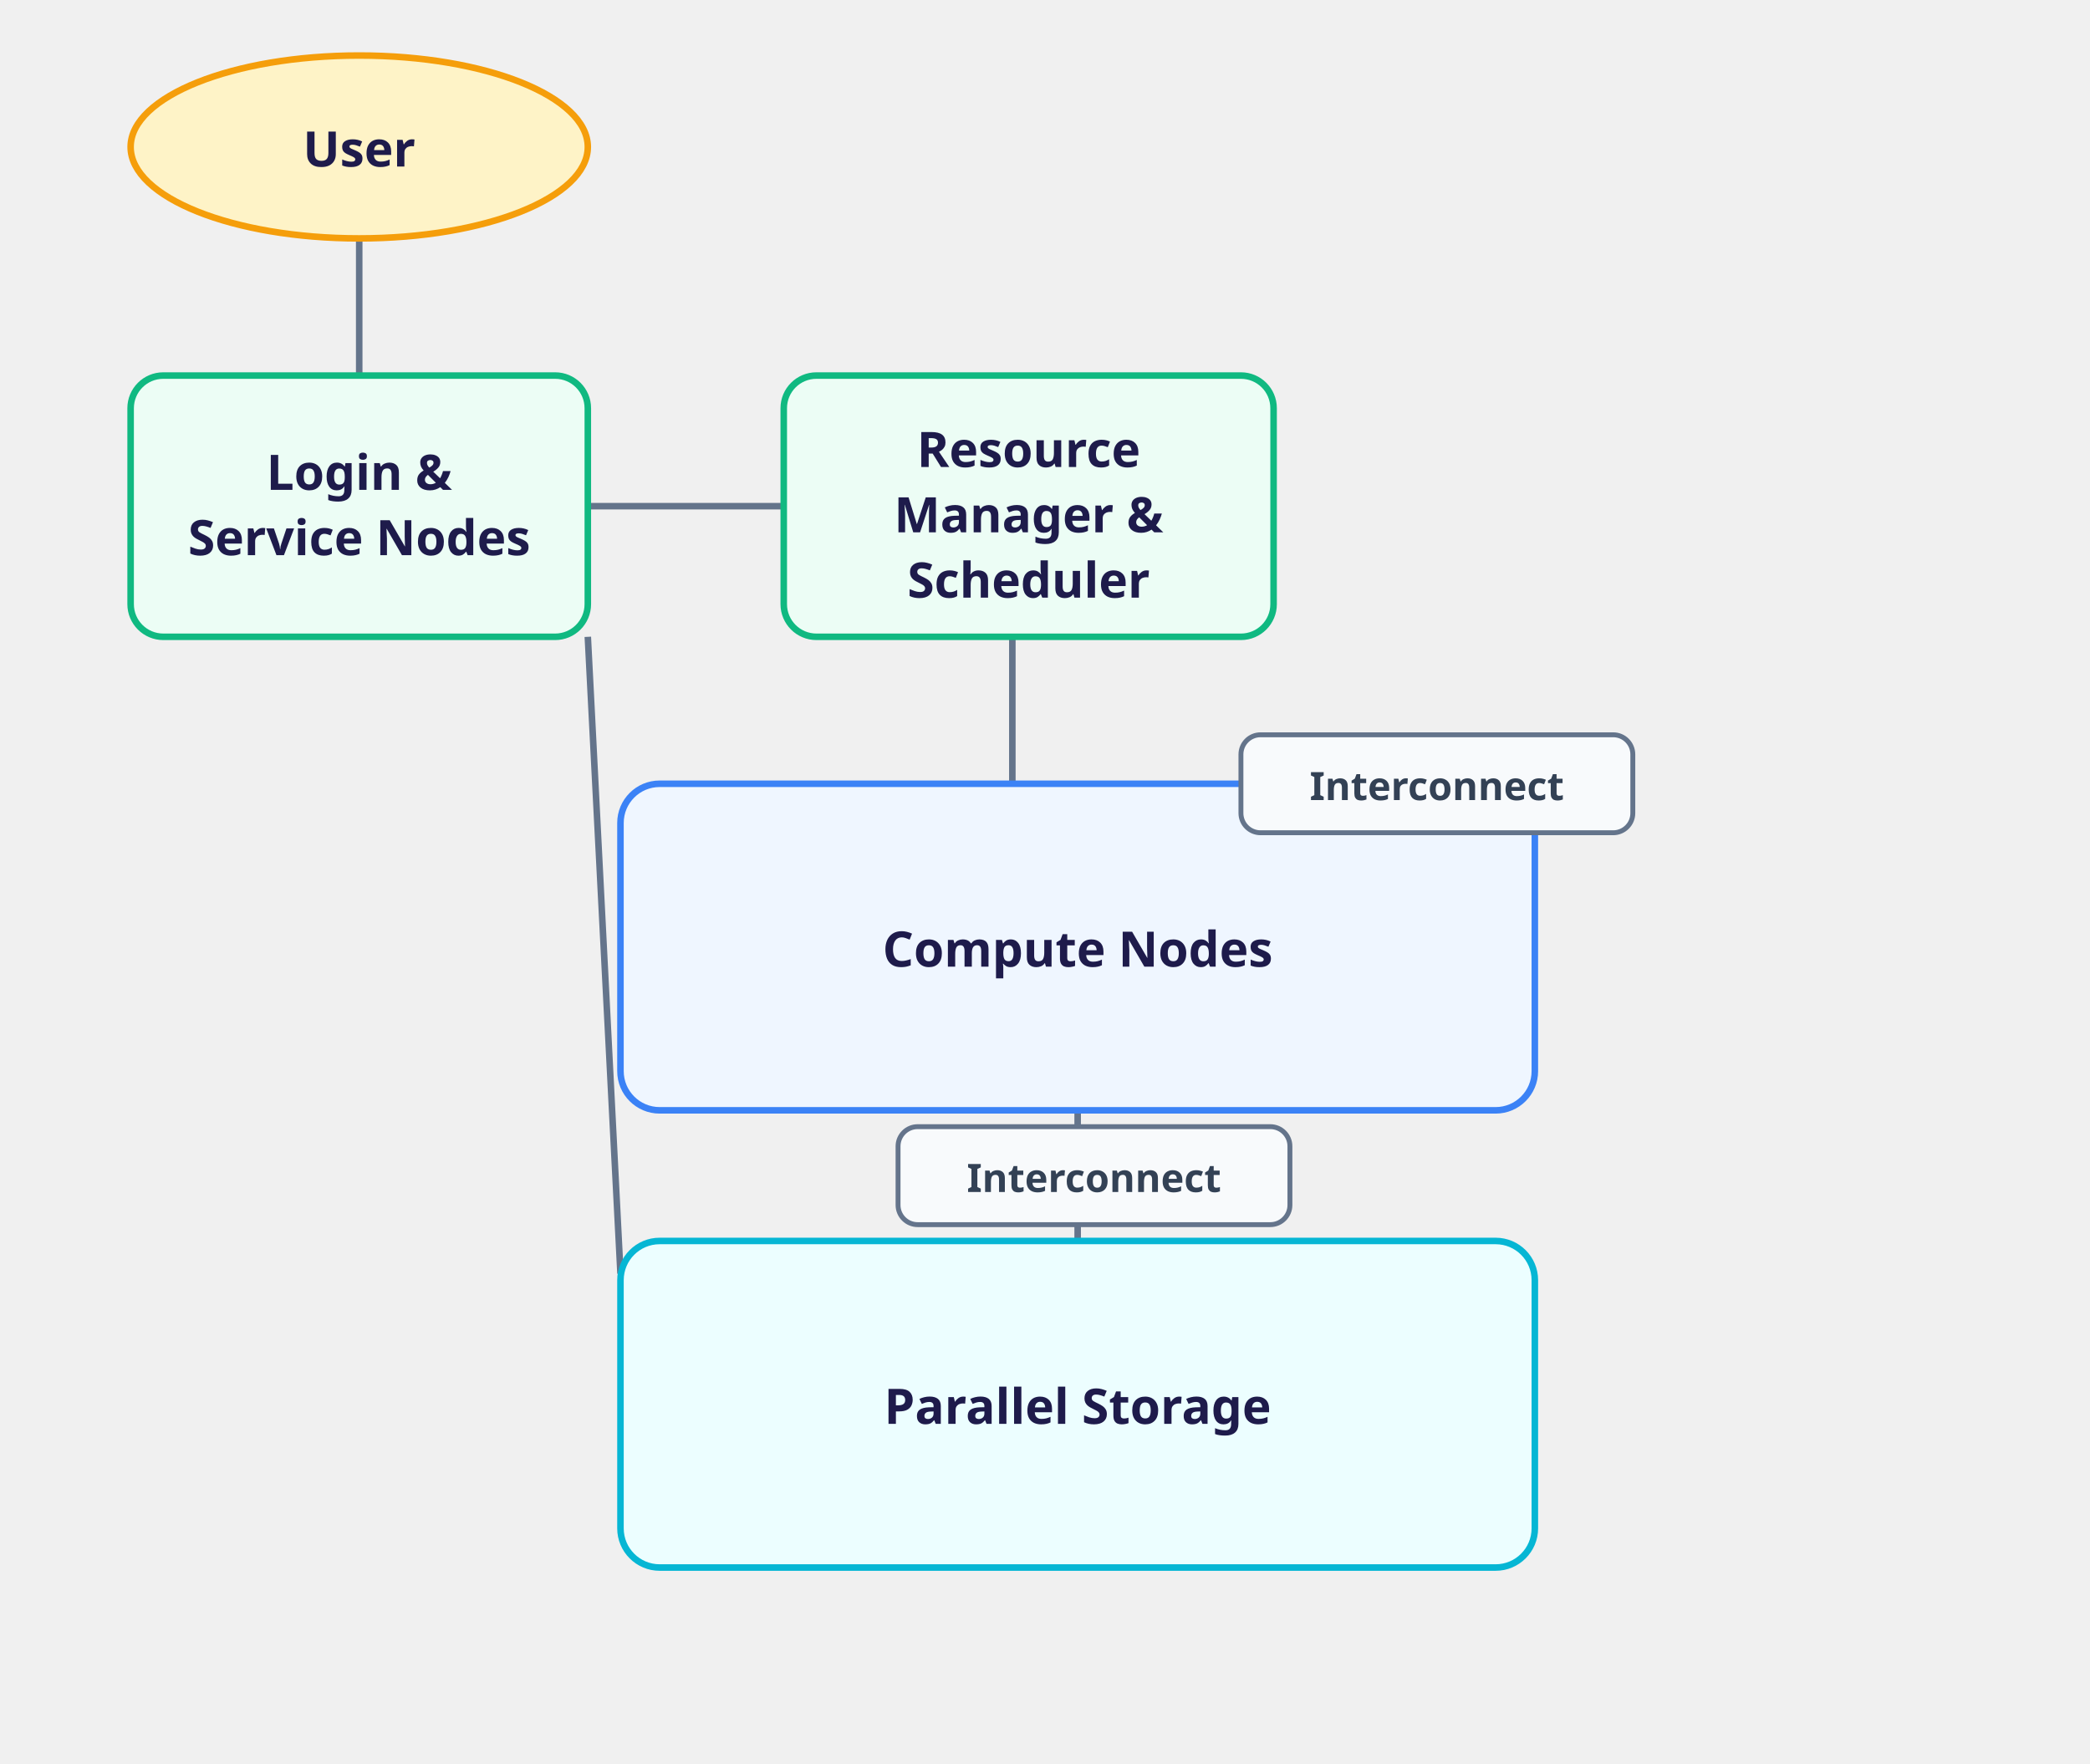
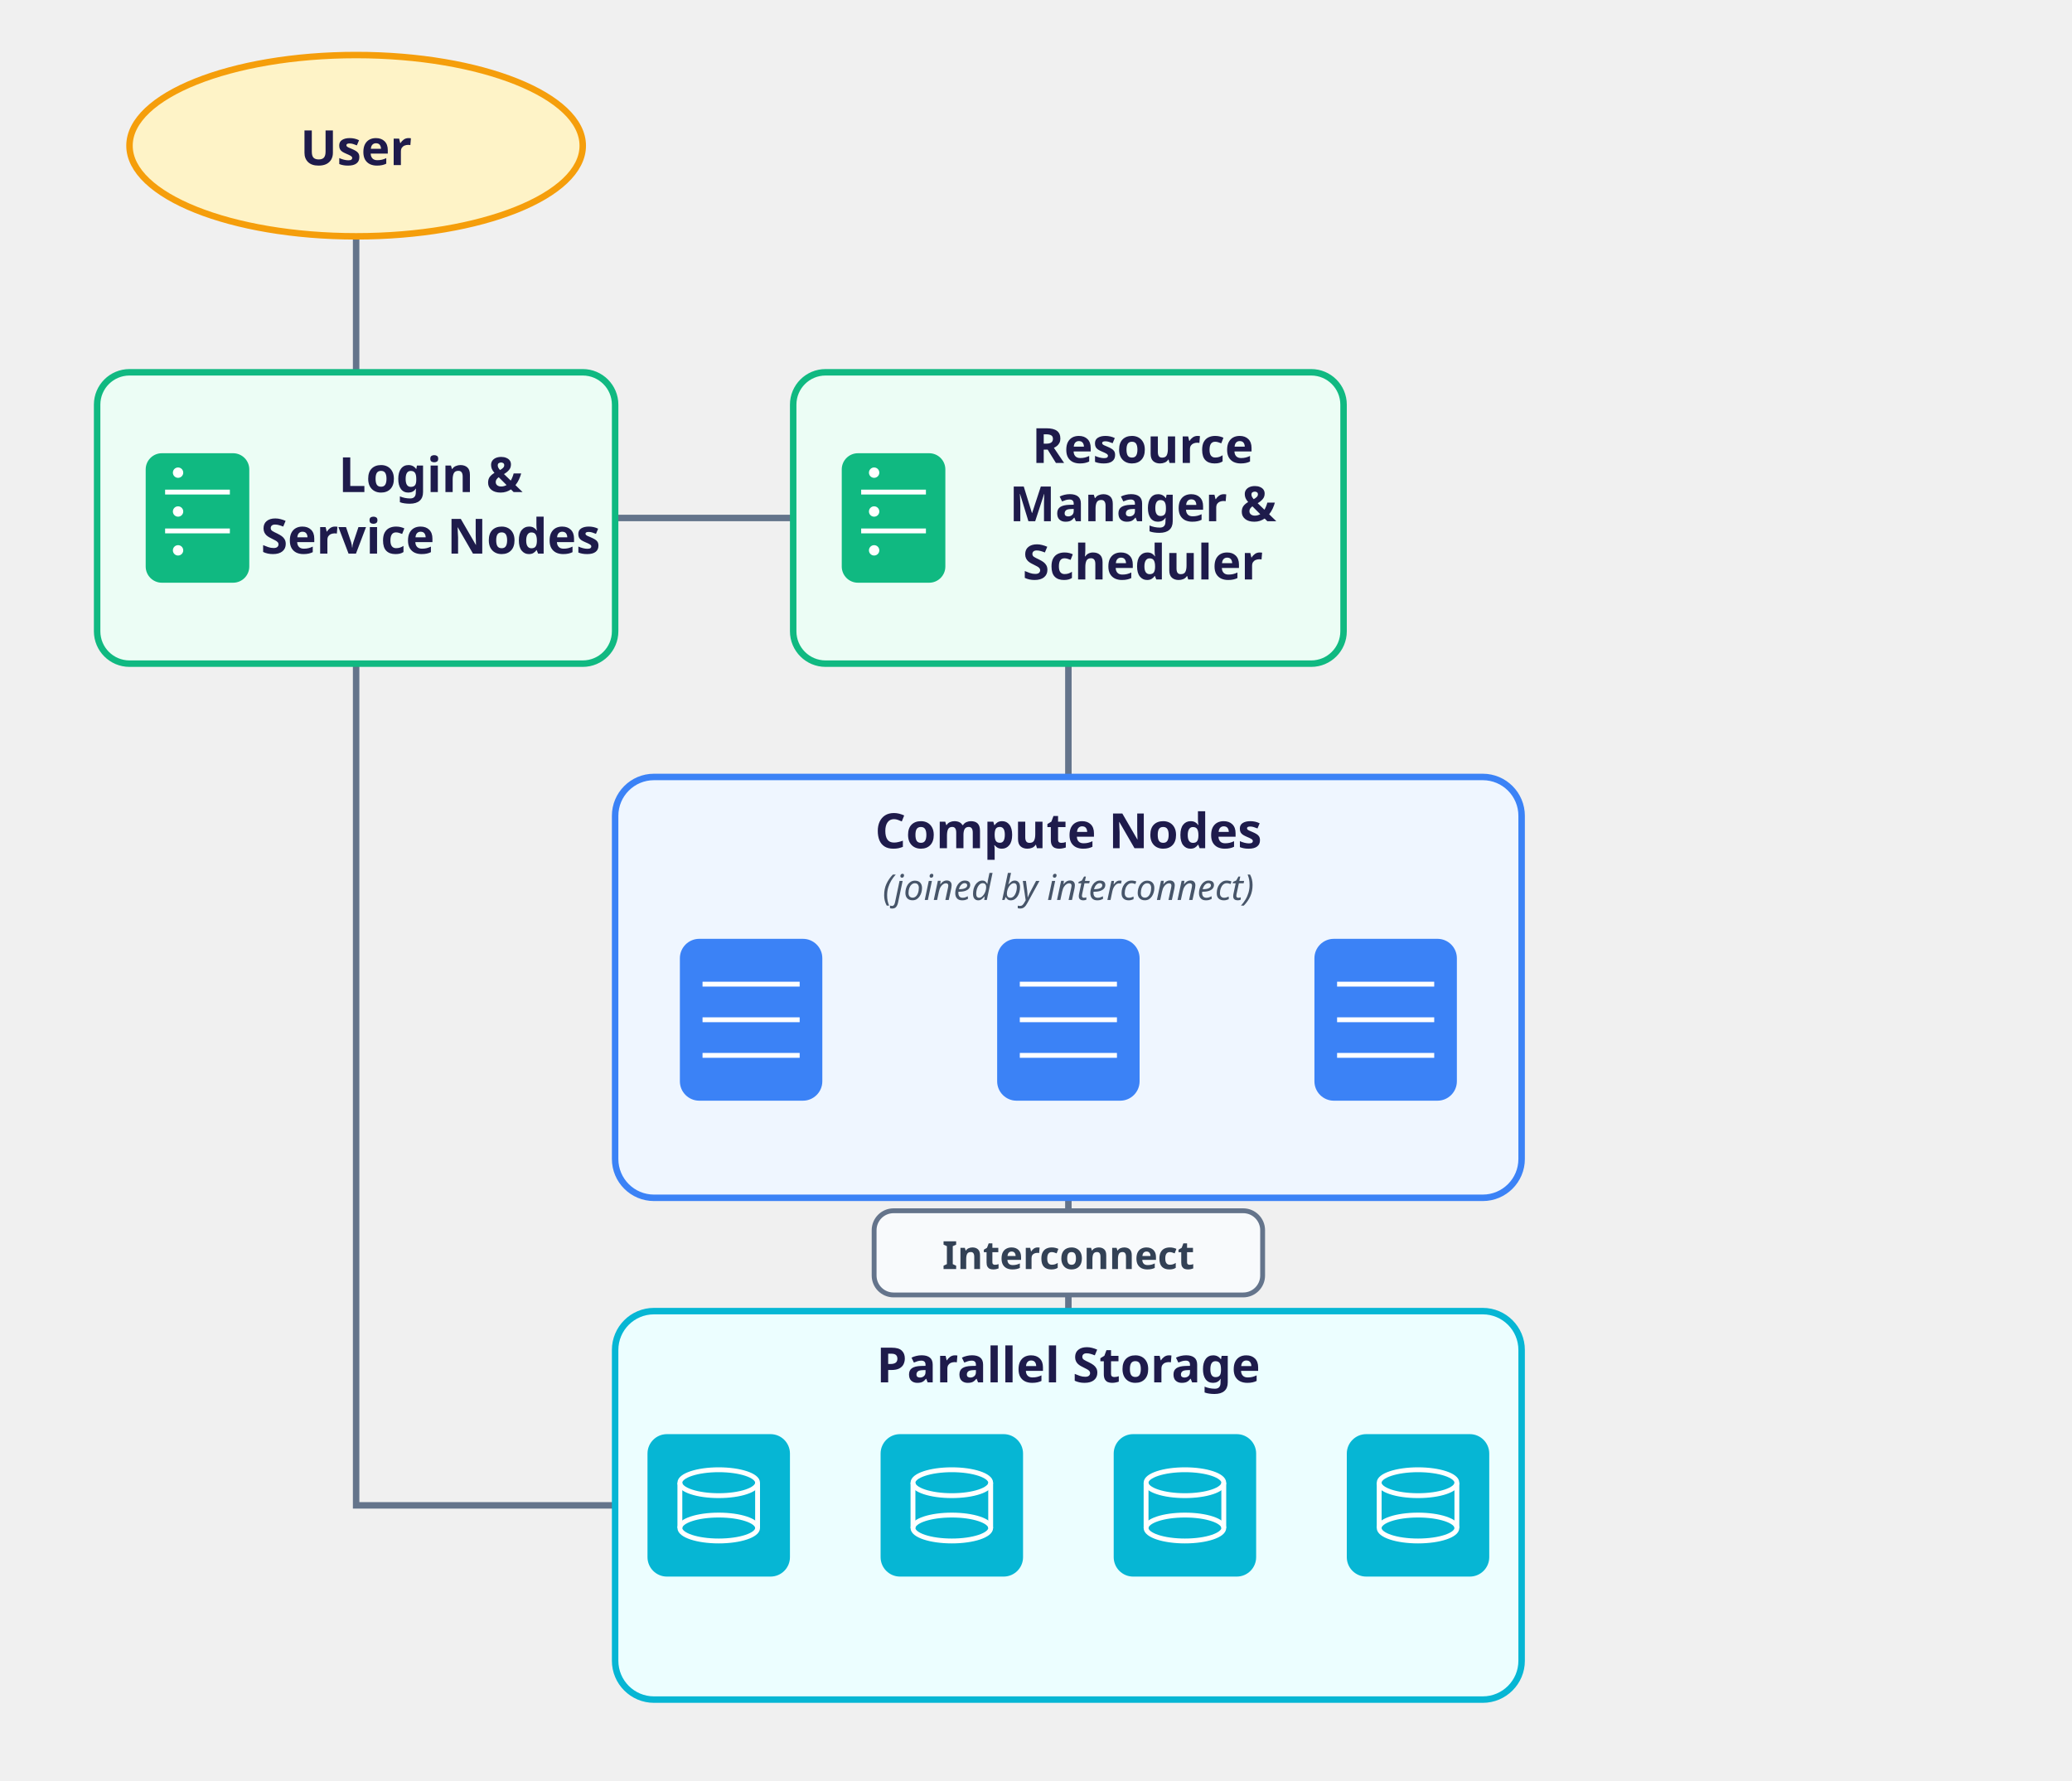
- <svg xmlns="http://www.w3.org/2000/svg" viewBox="0 0 640 540" width="640" height="540" role="img" aria-label="Diagram showing a user connecting to login and service nodes, which pass work to a resource manager and scheduler, which allocates compute nodes joined by an interconnect; both login nodes and compute nodes connect to parallel storage">
+ <svg xmlns="http://www.w3.org/2000/svg" viewBox="0 0 640 550" width="640" height="550" role="img" aria-label="Diagram showing a user connecting to login and service nodes, which pass work to a resource manager and scheduler, which allocates several compute nodes joined by an interconnect; both login nodes and compute nodes connect to several parallel storage units">
  <style>
    .user { fill: #fef3c7; stroke: #f59e0b; stroke-width: 2; }
    .gateway { fill: #ecfdf5; stroke: #10b981; stroke-width: 2; }
    .compute { fill: #eff6ff; stroke: #3b82f6; stroke-width: 2; }
    .storage { fill: #ecfeff; stroke: #06b6d4; stroke-width: 2; }
    .badge { fill: #f8fafc; stroke: #64748b; stroke-width: 1.5; }
    .line { stroke: #64748b; stroke-width: 2; fill: none; }
    .label { fill: #1e1b4b; font-family: system-ui, sans-serif; font-size: 15px; font-weight: 600; text-anchor: middle; }
+     .sublabel { fill: #475569; font-family: system-ui, sans-serif; font-size: 11px; font-style: italic; text-anchor: middle; }
    .badge-label { fill: #334155; font-family: system-ui, sans-serif; font-size: 12px; font-weight: 700; text-anchor: middle; }
+     .icon-gateway { fill: #10b981; }
+     .icon-compute { fill: #3b82f6; }
+     .icon-storage { fill: #06b6d4; }
+     .icon-glyph { stroke: #ffffff; stroke-width: 1.5; fill: none; }
+     .icon-dot { fill: #ffffff; }
    @media (prefers-color-scheme: dark) {
      .user { fill: #78350f; stroke: #fbbf24; }
      .gateway { fill: #064e3b; stroke: #34d399; }
      .compute { fill: #1e3a5f; stroke: #60a5fa; }
      .storage { fill: #164e63; stroke: #67e8f9; }
      .badge { fill: #1e293b; stroke: #94a3b8; }
      .line { stroke: #94a3b8; }
      .label { fill: #eef2ff; }
+       .sublabel { fill: #cbd5e1; }
      .badge-label { fill: #e2e8f0; }
    }
  </style>
  <line class="line" x1="110" y1="73" x2="110" y2="115" />
-   <line class="line" x1="180" y1="155" x2="240" y2="155" />
-   <line class="line" x1="310" y1="195" x2="310" y2="240" />
-   <path class="line" d="M 330 340 L 330 380" />
-   <path class="line" d="M 180 195 L 190 390" />
+   <line class="line" x1="190" y1="160" x2="245" y2="160" />
+   <line class="line" x1="330" y1="205" x2="330" y2="240" />
+   <line class="line" x1="330" y1="370" x2="330" y2="405" />
+   <path class="line" d="M 110 205 L 110 465 L 190 465" />
  <ellipse class="user" cx="110" cy="45" rx="70" ry="28" />
  <text class="label" x="110" y="51">User</text>
-   <rect class="gateway" x="40" y="115" width="140" height="80" rx="10" />
-   <text class="label" x="110" y="150">Login &amp;</text>
-   <text class="label" x="110" y="170">Service Nodes</text>
-   <rect class="gateway" x="240" y="115" width="150" height="80" rx="10" />
-   <text class="label" x="315" y="143">Resource</text>
-   <text class="label" x="315" y="163">Manager &amp;</text>
-   <text class="label" x="315" y="183">Scheduler</text>
-   <rect class="compute" x="190" y="240" width="280" height="100" rx="12" />
-   <text class="label" x="330" y="296">Compute Nodes</text>
-   <rect class="badge" x="380" y="225" width="120" height="30" rx="6" />
-   <text class="badge-label" x="440" y="245">Interconnect</text>
-   <rect class="storage" x="190" y="380" width="280" height="100" rx="12" />
-   <text class="label" x="330" y="436">Parallel Storage</text>
-   <rect class="badge" x="275" y="345" width="120" height="30" rx="6" />
-   <text class="badge-label" x="335" y="365">Interconnect</text>
+   <rect class="gateway" x="30" y="115" width="160" height="90" rx="10" />
+   <rect class="icon-gateway" x="45" y="140" width="32" height="40" rx="5" />
+   <line class="icon-glyph" x1="51" y1="152" x2="71" y2="152" />
+   <line class="icon-glyph" x1="51" y1="164" x2="71" y2="164" />
+   <circle class="icon-dot" cx="55" cy="146" r="1.6" />
+   <circle class="icon-dot" cx="55" cy="158" r="1.6" />
+   <circle class="icon-dot" cx="55" cy="170" r="1.6" />
+   <text class="label" x="133" y="152" font-size="14">Login &amp;</text>
+   <text class="label" x="133" y="171" font-size="14">Service Nodes</text>
+   <rect class="gateway" x="245" y="115" width="170" height="90" rx="10" />
+   <rect class="icon-gateway" x="260" y="140" width="32" height="40" rx="5" />
+   <line class="icon-glyph" x1="266" y1="152" x2="286" y2="152" />
+   <line class="icon-glyph" x1="266" y1="164" x2="286" y2="164" />
+   <circle class="icon-dot" cx="270" cy="146" r="1.6" />
+   <circle class="icon-dot" cx="270" cy="158" r="1.6" />
+   <circle class="icon-dot" cx="270" cy="170" r="1.6" />
+   <text class="label" x="353" y="143" font-size="14">Resource</text>
+   <text class="label" x="353" y="161" font-size="14">Manager &amp;</text>
+   <text class="label" x="353" y="179" font-size="14">Scheduler</text>
+   <rect class="compute" x="190" y="240" width="280" height="130" rx="12" />
+   <text class="label" x="330" y="262">Compute Nodes</text>
+   <text class="sublabel" x="330" y="278">(joined by interconnect)</text>
+   <rect class="icon-compute" x="210" y="290" width="44" height="50" rx="6" />
+   <rect class="icon-compute" x="308" y="290" width="44" height="50" rx="6" />
+   <rect class="icon-compute" x="406" y="290" width="44" height="50" rx="6" />
+   <g class="icon-glyph">
+     <line x1="217" y1="304" x2="247" y2="304" />
+     <line x1="217" y1="315" x2="247" y2="315" />
+     <line x1="217" y1="326" x2="247" y2="326" />
+     <line x1="315" y1="304" x2="345" y2="304" />
+     <line x1="315" y1="315" x2="345" y2="315" />
+     <line x1="315" y1="326" x2="345" y2="326" />
+     <line x1="413" y1="304" x2="443" y2="304" />
+     <line x1="413" y1="315" x2="443" y2="315" />
+     <line x1="413" y1="326" x2="443" y2="326" />
+   </g>
+   <rect class="badge" x="270" y="374" width="120" height="26" rx="6" />
+   <text class="badge-label" x="330" y="392">Interconnect</text>
+   <rect class="storage" x="190" y="405" width="280" height="120" rx="12" />
+   <text class="label" x="330" y="427">Parallel Storage</text>
+   <rect class="icon-storage" x="200" y="443" width="44" height="44" rx="6" />
+   <rect class="icon-storage" x="272" y="443" width="44" height="44" rx="6" />
+   <rect class="icon-storage" x="344" y="443" width="44" height="44" rx="6" />
+   <rect class="icon-storage" x="416" y="443" width="44" height="44" rx="6" />
+   <g class="icon-glyph">
+     <ellipse cx="222" cy="458" rx="12" ry="4" />
+     <ellipse cx="222" cy="472" rx="12" ry="4" />
+     <line x1="210" y1="458" x2="210" y2="472" />
+     <line x1="234" y1="458" x2="234" y2="472" />
+     <ellipse cx="294" cy="458" rx="12" ry="4" />
+     <ellipse cx="294" cy="472" rx="12" ry="4" />
+     <line x1="282" y1="458" x2="282" y2="472" />
+     <line x1="306" y1="458" x2="306" y2="472" />
+     <ellipse cx="366" cy="458" rx="12" ry="4" />
+     <ellipse cx="366" cy="472" rx="12" ry="4" />
+     <line x1="354" y1="458" x2="354" y2="472" />
+     <line x1="378" y1="458" x2="378" y2="472" />
+     <ellipse cx="438" cy="458" rx="12" ry="4" />
+     <ellipse cx="438" cy="472" rx="12" ry="4" />
+     <line x1="426" y1="458" x2="426" y2="472" />
+     <line x1="450" y1="458" x2="450" y2="472" />
+   </g>
</svg>
